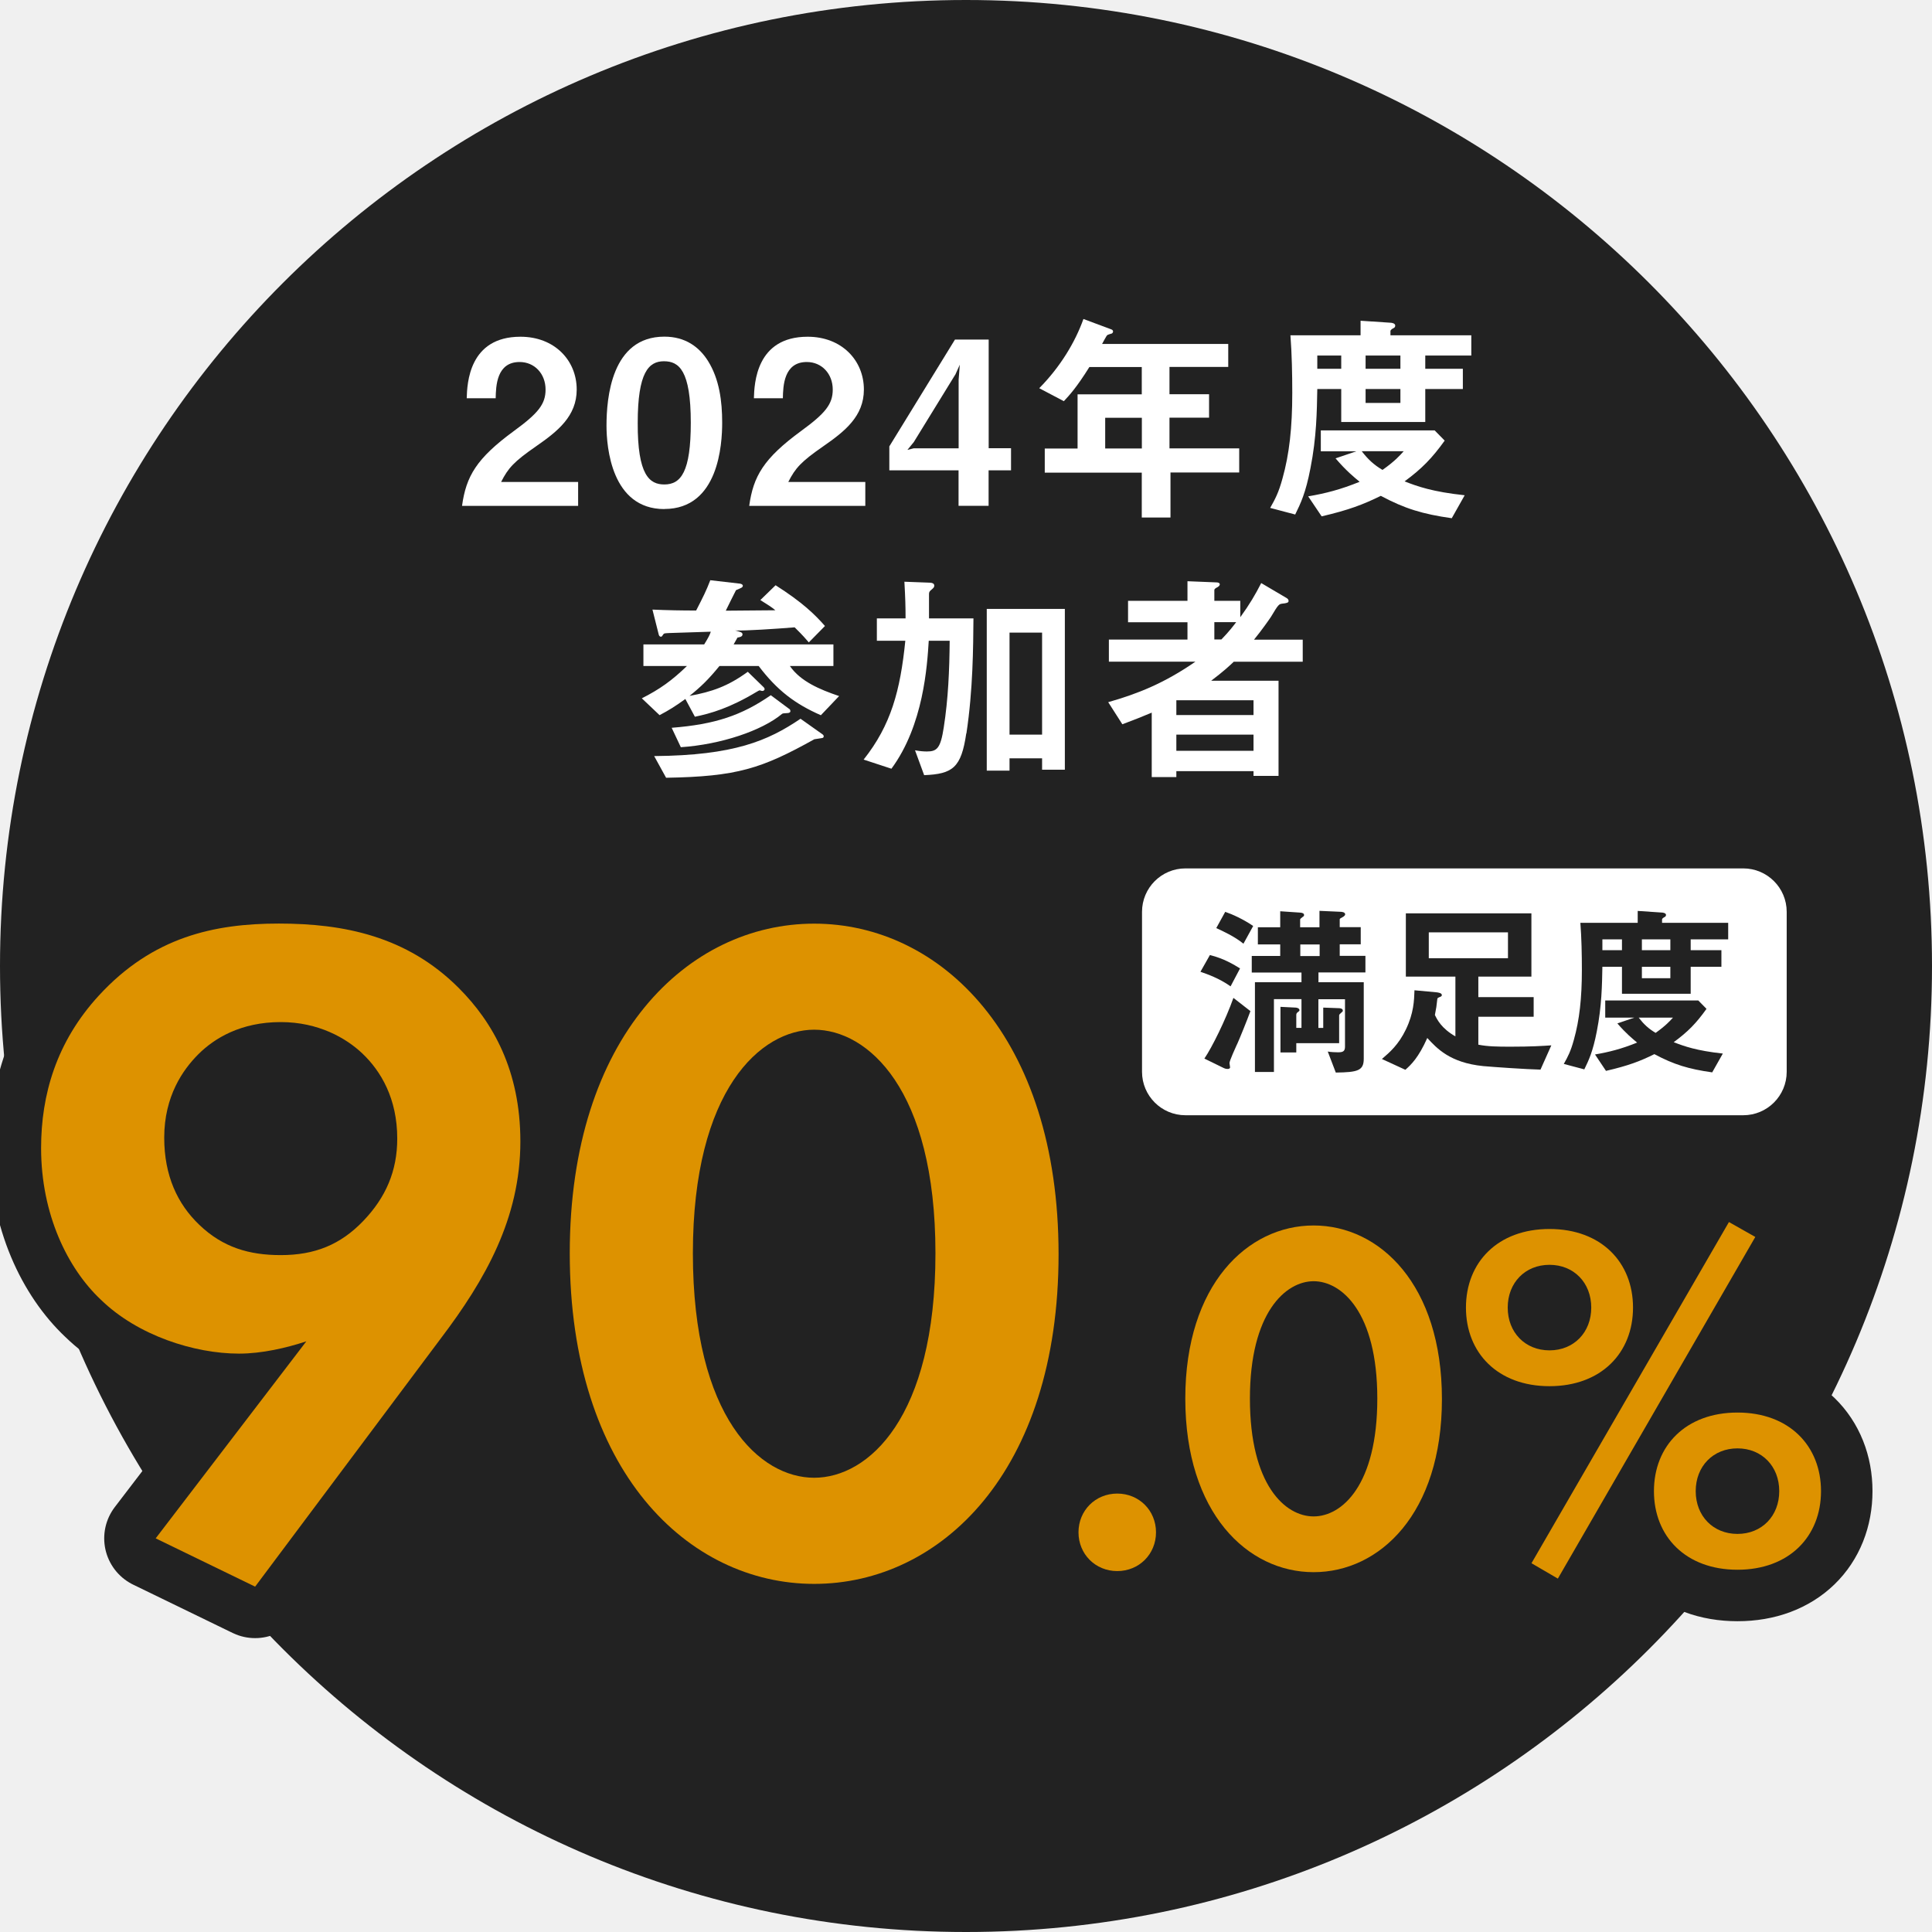
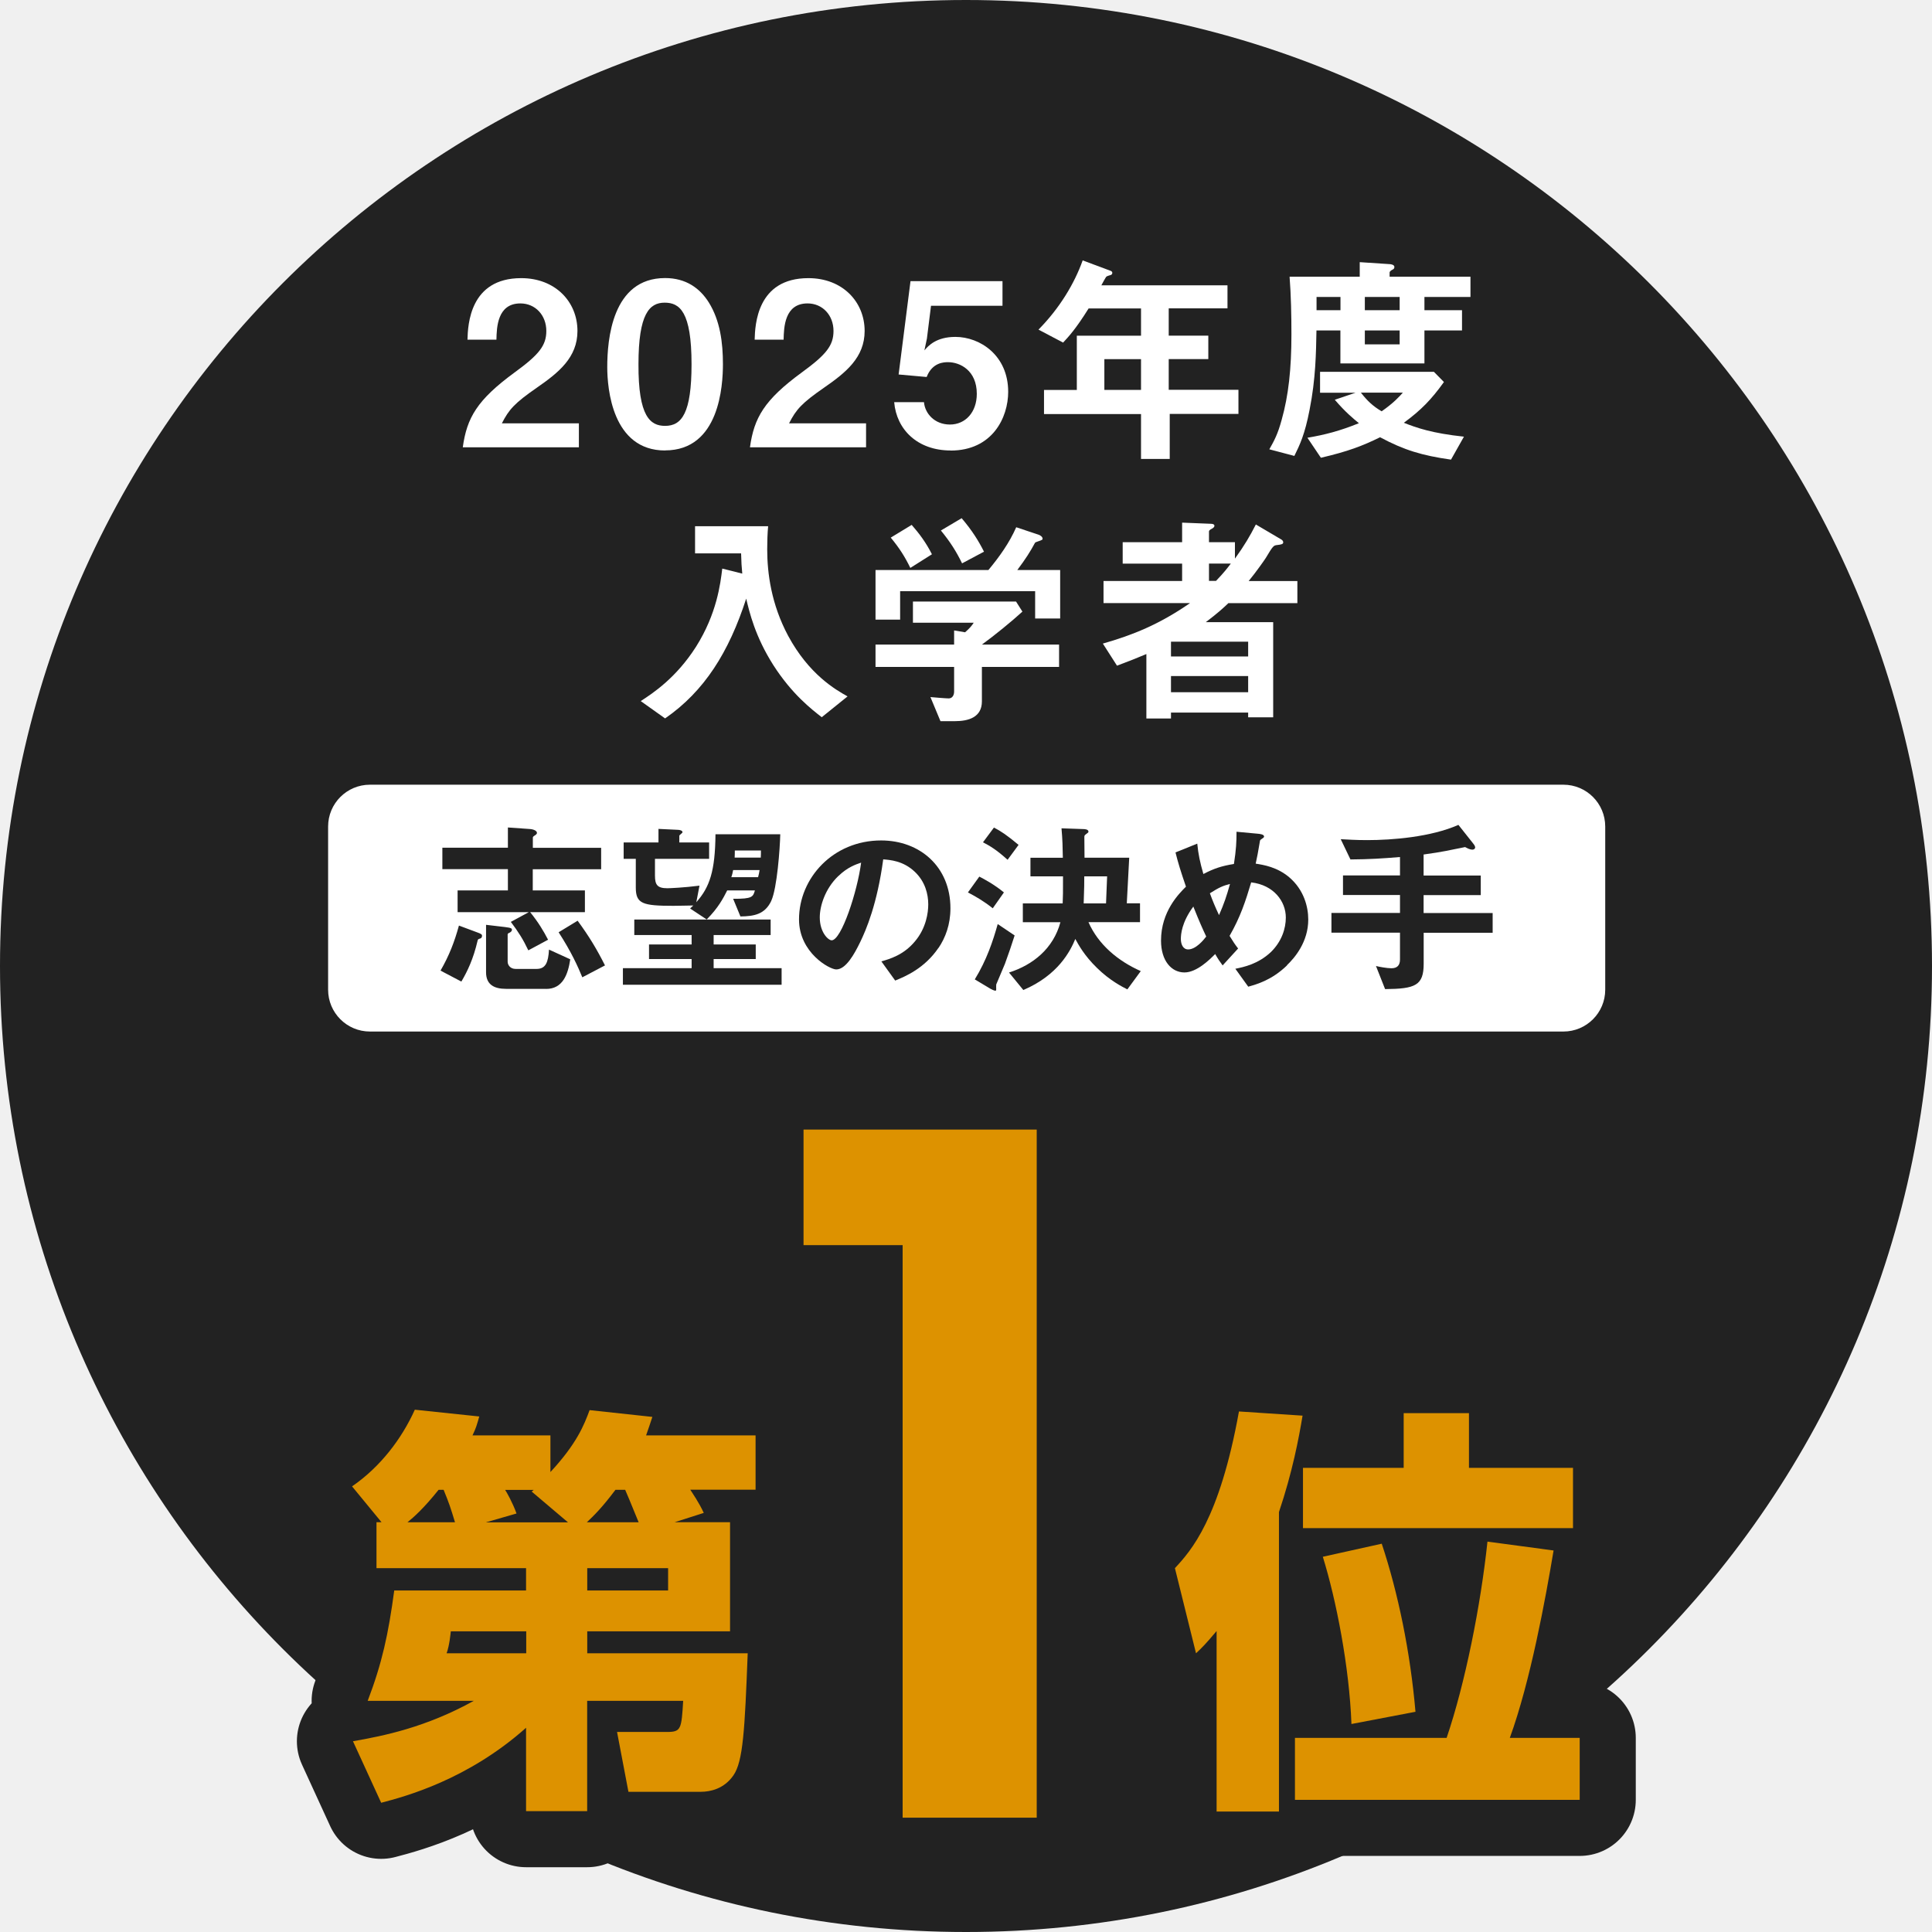
- <svg xmlns="http://www.w3.org/2000/svg" id="_レイヤー_2" viewBox="0 0 230.82 230.82">
-   <defs>
-     <style>.cls-1{fill:#222;}.cls-1,.cls-2,.cls-3{stroke-width:0px;}.cls-4{fill:none;stroke:#222;stroke-linecap:round;stroke-linejoin:round;stroke-width:12.3px;}.cls-2{fill:#dd9200;}.cls-3{fill:#fff;}</style>
-   </defs>
+ <svg xmlns="http://www.w3.org/2000/svg" id="_レイヤー_2" width="230.82" height="230.82" viewBox="0 0 230.82 230.82">
  <g id="_レイヤー_1-2">
-     <circle class="cls-1" cx="115.41" cy="115.41" r="115.41" />
-     <path class="cls-3" d="M55.2,60.44c.49-3.54,1.71-5.66,6.2-8.95,2.91-2.12,3.78-3.21,3.78-4.95,0-1.88-1.31-3.29-3.1-3.29-2.75,0-2.83,2.86-2.86,4.33h-3.46c.05-1.77.27-7.35,6.42-7.35,4.08,0,6.72,2.83,6.72,6.31,0,3.18-2.26,4.98-4.84,6.77-2.67,1.85-3.35,2.61-4.19,4.27h9.2v2.86h-13.88Z" />
-     <path class="cls-3" d="M79.37,60.82c-6.31,0-6.91-7.4-6.91-9.96,0-3.26.57-10.64,6.91-10.64,2.5,0,4.16,1.22,5.22,2.91,1.36,2.18,1.69,4.82,1.69,7.37s-.41,10.31-6.91,10.31ZM79.32,43.16c-1.82,0-3.13,1.33-3.13,7.35-.03,6.28,1.42,7.37,3.18,7.37,1.99,0,3.16-1.52,3.16-7.37,0-6.28-1.42-7.35-3.21-7.35Z" />
-     <path class="cls-3" d="M89.51,60.44c.49-3.54,1.71-5.66,6.2-8.95,2.91-2.12,3.78-3.21,3.78-4.95,0-1.88-1.31-3.29-3.1-3.29-2.75,0-2.83,2.86-2.86,4.33h-3.46c.05-1.77.27-7.35,6.42-7.35,4.08,0,6.72,2.83,6.72,6.31,0,3.18-2.26,4.98-4.84,6.77-2.67,1.85-3.35,2.61-4.19,4.27h9.2v2.86h-13.88Z" />
-     <path class="cls-3" d="M118.11,56.19v4.24h-3.59v-4.24h-8.27v-2.86l7.84-12.76h4.03v12.98h2.67v2.64h-2.67ZM114.12,44.77l-4.95,8.05-.76.93.76-.19h5.36v-8.19l.14-1.8-.54,1.2Z" />
-     <path class="cls-3" d="M139.84,56.47v5.36h-3.43v-5.36h-11.59v-2.88h3.92v-6.48h7.67v-3.26h-6.26c-1.55,2.48-2.39,3.37-3.05,4.08l-2.94-1.55c2.53-2.56,4.3-5.52,5.28-8.27l3.35,1.25c.14.05.19.16.19.24s-.05.19-.14.24c-.08.03-.52.14-.57.22-.05,0-.54.92-.6,1.03h15.07v2.75h-7.02v3.26h4.73v2.8h-4.73v3.67h8.33v2.88h-8.22ZM136.42,49.91h-4.38v3.67h4.38v-3.67Z" />
-     <path class="cls-3" d="M170.28,42.48v1.58h4.49v2.42h-4.49v3.94h-10.04v-3.94h-2.86c-.05,2.64-.08,5.74-.82,9.47-.57,2.97-1.17,4.19-1.82,5.52l-2.99-.79c.6-1.06,1.01-1.82,1.47-3.51.82-2.91,1.17-6.09,1.17-10.23,0-2.23-.05-4.68-.22-6.88h8.38v-1.74l3.62.24c.05,0,.52.05.52.33,0,.22-.11.27-.27.35-.16.08-.3.22-.3.3v.52h9.66v2.42h-5.5ZM173.43,61.91c-3.46-.49-5.6-1.14-8.46-2.67-2.1,1.03-3.81,1.69-7.07,2.45l-1.61-2.39c2.07-.35,3.89-.82,6.15-1.74-.65-.54-1.58-1.28-2.88-2.8l2.48-.84h-4.24v-2.5h13.6l1.2,1.22c-1.5,2.09-2.72,3.35-4.79,4.87,1.52.6,3.35,1.25,7.18,1.66l-1.55,2.75ZM160.24,42.48h-2.86v1.58h2.86v-1.58ZM162.69,53.91c.74.95,1.42,1.61,2.48,2.23,1.47-1.03,2.12-1.77,2.53-2.23h-5.01ZM167.31,42.48h-4.16v1.58h4.16v-1.58ZM167.31,46.48h-4.16v1.66h4.16v-1.66Z" />
-     <path class="cls-3" d="M85.97,79.55c-1.33,1.63-2.23,2.5-3.59,3.59,2.67-.49,4.57-1.14,6.96-2.88l1.82,1.77c.11.08.19.22.19.3,0,.14-.16.22-.25.22-.11,0-.22-.03-.33-.08-.11.03-.19.08-.38.19-3.21,1.93-5.47,2.58-7.37,2.97l-1.14-2.12c-1.2.87-1.99,1.36-3.08,1.93l-2.12-2.01c2.15-1.09,3.59-2.12,5.39-3.86h-5.2v-2.58h7.26c.52-.84.68-1.17.79-1.52l-4.95.16c-.57.03-.62.03-.71.14-.16.24-.19.3-.3.3-.05,0-.19-.03-.25-.22l-.76-3.02c1.82.08,3.46.11,5.22.11.84-1.63,1.22-2.39,1.69-3.62l3.56.41c.19.03.33.14.33.24,0,.16-.14.24-.22.27-.08.05-.41.19-.6.27-.19.35-1.03,2.07-1.22,2.45,1.06,0,4.24-.03,5.93-.05-.54-.44-.87-.63-1.8-1.22l1.82-1.77c3.21,2.04,4.71,3.51,5.9,4.87l-1.93,1.96c-.33-.38-.63-.76-1.69-1.8-2.37.19-5.74.41-7.1.38.62.16.87.22.87.46,0,.3-.41.35-.6.38-.19.35-.27.49-.46.82h11.92v2.58h-5.2c1.25,1.82,3.54,2.8,5.88,3.59l-2.18,2.29c-3.1-1.36-5.22-2.97-7.43-5.88h-4.71ZM78.17,90.33c9.5-.08,13.58-1.82,17.47-4.46l2.61,1.85c.11.08.16.14.16.27,0,.11-.11.19-.22.19-.11.03-.76.11-.9.14-6.31,3.51-9.22,4.46-17.71,4.6l-1.42-2.58ZM80.26,86.95c5.17-.41,8.33-1.47,11.83-3.89l2.12,1.58c.14.08.22.16.22.33s-.22.22-.33.22c-.52.03-.57.03-.68.11-2.39,1.99-7.29,3.65-12.08,3.97l-1.09-2.31Z" />
-     <path class="cls-3" d="M115.44,87.63c-.6,4.08-1.6,4.84-5.03,4.98l-1.09-2.97c.63.11,1.03.14,1.42.14,1.2,0,1.63-.38,2.01-2.86.54-3.43.68-6.88.71-10.37h-2.5c-.19,2.99-.62,10.09-4.46,15.29l-3.32-1.09c3.26-4.11,4.38-8.22,4.98-14.2h-3.4v-2.67h3.43c0-1.36-.03-2.45-.14-4.38l2.94.11c.27,0,.63.05.63.35,0,.19-.08.27-.3.46-.3.24-.33.33-.33.6v2.86h5.31c-.03,3.43-.05,8.52-.84,13.74ZM124.5,91.96v-1.36h-3.89v1.47h-2.72v-19.32h9.33v19.21h-2.72ZM124.5,75.58h-3.89v12.19h3.89v-12.19Z" />
-     <path class="cls-3" d="M147.42,79.04c-.54.52-1.28,1.2-2.72,2.29h8.05v11.37h-2.99v-.57h-9.22v.71h-2.94v-7.7c-1.22.52-1.93.79-3.51,1.39l-1.69-2.64c3.54-1.01,6.69-2.26,10.42-4.84h-10.34v-2.64h9.39v-2.07h-7.1v-2.56h7.1v-2.34l3.48.14c.25,0,.38.11.38.22,0,.19-.16.27-.27.35-.16.08-.38.19-.38.35v1.28h3.1v1.96c1.14-1.58,1.79-2.69,2.5-4.08l3.05,1.8c.08.05.22.16.22.33,0,.22-.22.27-.76.33-.38.05-.46.08-1.33,1.55-.19.3-1.17,1.69-2.04,2.75h5.82v2.64h-8.22ZM149.76,83.66h-9.22v1.77h9.22v-1.77ZM149.76,87.77h-9.22v1.93h9.22v-1.93ZM145.08,74.33v2.07h.84c.95-.98,1.42-1.61,1.77-2.07h-2.61Z" />
-     <path class="cls-4" d="M18.6,183.79l18-23.54c-2.38.79-5.32,1.47-8.04,1.47-5.32,0-12.11-2.15-16.52-6.45-3.96-3.73-7.13-10.19-7.13-18.11,0-6.34,1.81-12.68,6.9-18.22,6.45-7.02,13.81-8.6,21.5-8.6s15.28,1.47,21.5,7.7c4.07,4.07,7.36,9.85,7.36,18.33,0,9.17-4.19,16.52-9.51,23.54l-22.18,29.65-11.88-5.77ZM23.69,125.96c-1.81,1.81-4.07,4.98-4.07,9.96,0,4.53,1.58,7.92,4.19,10.41,2.83,2.72,6,3.62,9.73,3.62,4.07,0,7.13-1.24,9.85-4.07,2.72-2.83,4.07-6,4.07-9.85,0-4.75-1.92-8.04-4.19-10.19-1.92-1.81-5.21-3.73-9.73-3.73-4.75,0-7.92,1.92-9.85,3.85Z" />
-     <path class="cls-4" d="M68.07,149.73c0-25.92,14.15-39.38,29.2-39.38s29.2,13.47,29.2,39.5-14.15,39.38-29.2,39.38-29.2-13.47-29.2-39.5ZM82.78,149.73c0,19.69,8.04,26.82,14.49,26.82s14.49-7.13,14.49-26.82-8.15-26.71-14.49-26.71-14.49,7.13-14.49,26.71Z" />
-     <path class="cls-4" d="M133.48,178.44c2.61,0,4.63,2.02,4.63,4.63s-2.02,4.63-4.63,4.63-4.63-2.02-4.63-4.63,2.02-4.63,4.63-4.63Z" />
-     <path class="cls-4" d="M141.61,167.09c0-13.61,7.43-20.68,15.33-20.68s15.33,7.07,15.33,20.74-7.43,20.68-15.33,20.68-15.33-7.07-15.33-20.74ZM149.33,167.09c0,10.34,4.22,14.08,7.61,14.08s7.61-3.74,7.61-14.08-4.28-14.02-7.61-14.02-7.61,3.74-7.61,14.02Z" />
-     <path class="cls-4" d="M195.1,156.22c0,5.41-3.8,9.39-9.98,9.39s-9.98-3.98-9.98-9.39,3.8-9.39,9.98-9.39,9.98,3.98,9.98,9.39ZM190.11,156.22c0-2.97-2.08-5.11-4.99-5.11s-4.99,2.14-4.99,5.11,2.08,5.11,4.99,5.11,4.99-2.14,4.99-5.11ZM206.56,146l3.15,1.78-23.59,40.82-3.15-1.84,23.59-40.76ZM217.56,178.15c0,5.41-3.8,9.39-9.98,9.39s-9.98-3.98-9.98-9.39,3.8-9.39,9.98-9.39,9.98,3.98,9.98,9.39ZM212.57,178.15c0-2.97-2.08-5.11-4.99-5.11s-4.99,2.14-4.99,5.11,2.08,5.11,4.99,5.11,4.99-2.14,4.99-5.11Z" />
-     <path class="cls-2" d="M18.6,183.79l18-23.54c-2.38.79-5.32,1.47-8.04,1.47-5.32,0-12.11-2.15-16.52-6.45-3.96-3.73-7.13-10.19-7.13-18.11,0-6.34,1.81-12.68,6.9-18.22,6.45-7.02,13.81-8.6,21.5-8.6s15.28,1.47,21.5,7.7c4.07,4.07,7.36,9.85,7.36,18.33,0,9.17-4.19,16.52-9.51,23.54l-22.18,29.65-11.88-5.77ZM23.69,125.96c-1.81,1.81-4.07,4.98-4.07,9.96,0,4.53,1.58,7.92,4.19,10.41,2.83,2.72,6,3.62,9.73,3.62,4.07,0,7.13-1.24,9.85-4.07,2.72-2.83,4.07-6,4.07-9.85,0-4.75-1.92-8.04-4.19-10.19-1.92-1.81-5.21-3.73-9.73-3.73-4.75,0-7.92,1.92-9.85,3.85Z" />
-     <path class="cls-2" d="M68.07,149.73c0-25.92,14.15-39.38,29.2-39.38s29.2,13.47,29.2,39.5-14.15,39.38-29.2,39.38-29.2-13.47-29.2-39.5ZM82.78,149.73c0,19.69,8.04,26.82,14.49,26.82s14.49-7.13,14.49-26.82-8.15-26.71-14.49-26.71-14.49,7.13-14.49,26.71Z" />
-     <path class="cls-2" d="M133.48,178.44c2.61,0,4.63,2.02,4.63,4.63s-2.02,4.63-4.63,4.63-4.63-2.02-4.63-4.63,2.02-4.63,4.63-4.63Z" />
-     <path class="cls-2" d="M141.61,167.09c0-13.61,7.43-20.68,15.33-20.68s15.33,7.07,15.33,20.74-7.43,20.68-15.33,20.68-15.33-7.07-15.33-20.74ZM149.33,167.09c0,10.34,4.22,14.08,7.61,14.08s7.61-3.74,7.61-14.08-4.28-14.02-7.61-14.02-7.61,3.74-7.61,14.02Z" />
-     <path class="cls-2" d="M195.1,156.22c0,5.41-3.8,9.39-9.98,9.39s-9.98-3.98-9.98-9.39,3.8-9.39,9.98-9.39,9.98,3.98,9.98,9.39ZM190.11,156.22c0-2.97-2.08-5.11-4.99-5.11s-4.99,2.14-4.99,5.11,2.08,5.11,4.99,5.11,4.99-2.14,4.99-5.11ZM206.56,146l3.15,1.78-23.59,40.82-3.15-1.84,23.59-40.76ZM217.56,178.15c0,5.41-3.8,9.39-9.98,9.39s-9.98-3.98-9.98-9.39,3.8-9.39,9.98-9.39,9.98,3.98,9.98,9.39ZM212.57,178.15c0-2.97-2.08-5.11-4.99-5.11s-4.99,2.14-4.99,5.11,2.08,5.11,4.99,5.11,4.99-2.14,4.99-5.11Z" />
-     <rect class="cls-3" x="136.44" y="103.75" width="77.02" height="29.49" rx="5.19" ry="5.19" />
-     <path class="cls-1" d="M147.02,117.84c-1.36-.96-2.76-1.45-3.6-1.74l1.13-2c1.69.42,2.89,1.16,3.6,1.6l-1.13,2.14ZM147.78,124.78c-.18.4-.89,1.96-.89,2.22,0,.07.07.44.07.51,0,.16-.16.2-.29.2-.09,0-.24,0-.47-.11l-2.31-1.13c.91-1.33,2.54-4.63,3.47-7.25l2.03,1.58c-.36,1-1.31,3.34-1.6,3.98ZM148.56,112.75c-1.05-.87-2.54-1.54-3.25-1.87l1.07-1.94c.85.29,2.14.87,3.34,1.69l-1.16,2.11ZM157.52,116.19v1.16h5.41v9.14c0,1.42-.71,1.62-3.34,1.65l-.96-2.51c.36.07.96.09,1.22.09.56,0,.84-.09.84-.67v-5.67h-3.18v3.43h.58v-2.43l1.89.07c.13,0,.45.04.45.29,0,.09-.04.13-.11.18-.25.22-.33.29-.33.4v3.31h-5.12v1.11h-1.89v-5.45l1.82.09c.11,0,.45.07.45.31,0,.07-.02.11-.18.22-.07.04-.2.16-.2.31v1.58h.62v-3.43h-3.29v8.7h-2.27v-10.72h5.56v-1.16h-5.94v-1.98h3.4v-1.38h-2.67v-2.05h2.67v-1.91l2.36.16c.29.02.49.09.49.29,0,.11-.07.18-.16.22-.09.09-.31.22-.31.31v.93h2.31v-1.96l2.45.11c.22,0,.62.04.62.31,0,.11-.11.2-.2.27-.4.22-.45.24-.45.33v.93h2.51v2.05h-2.51v1.38h3.07v1.98h-5.63ZM157.66,112.84h-2.31v1.38h2.31v-1.38Z" />
-     <path class="cls-1" d="M184.05,127.79c-1.71-.04-5.61-.31-6.83-.42-4.03-.4-5.58-2.16-6.7-3.36-1.05,2.36-1.94,3.2-2.62,3.8l-2.8-1.29c.93-.8,1.98-1.69,2.87-3.54.93-1.94.98-3.43,1.02-4.67l2.6.24c.18.02.67.07.67.33,0,.11-.07.16-.16.2-.33.13-.36.16-.38.27-.09.87-.13,1.09-.29,1.91.27.56.78,1.6,2.45,2.56v-7.14h-5.92v-7.56h15v7.56h-6.34v2.45h6.61v2.34h-6.61v3.34c1.11.22,2.27.24,3.83.24,2.54,0,3.85-.09,4.89-.16l-1.29,2.89ZM180.16,111.39h-9.46v3.09h9.46v-3.09Z" />
-     <path class="cls-1" d="M201.99,112.23v1.29h3.67v1.98h-3.67v3.23h-8.21v-3.23h-2.34c-.04,2.16-.07,4.69-.67,7.74-.47,2.42-.96,3.43-1.49,4.52l-2.45-.65c.49-.87.82-1.49,1.2-2.87.67-2.38.96-4.98.96-8.36,0-1.82-.04-3.83-.18-5.63h6.85v-1.42l2.96.2s.42.04.42.27c0,.18-.09.22-.22.29-.13.07-.25.18-.25.24v.42h7.9v1.98h-4.49ZM204.57,128.12c-2.83-.4-4.58-.93-6.92-2.18-1.71.85-3.11,1.38-5.78,2l-1.31-1.96c1.69-.29,3.18-.67,5.03-1.42-.53-.45-1.29-1.05-2.36-2.29l2.02-.69h-3.47v-2.05h11.12l.98,1c-1.22,1.71-2.22,2.74-3.92,3.98,1.25.49,2.74,1.02,5.87,1.36l-1.27,2.25ZM193.78,112.23h-2.34v1.29h2.34v-1.29ZM195.78,121.58c.6.78,1.16,1.31,2.02,1.82,1.2-.85,1.74-1.45,2.07-1.82h-4.09ZM199.56,112.23h-3.4v1.29h3.4v-1.29ZM199.56,115.51h-3.4v1.36h3.4v-1.36Z" />
+     <circle cx="115.41" cy="115.41" r="115.41" fill="#222" />
+     <path d="M55.29,53.44c.49-3.54,1.71-5.66,6.2-8.95,2.91-2.12,3.78-3.21,3.78-4.95,0-1.88-1.31-3.29-3.1-3.29-2.75,0-2.83,2.86-2.86,4.33h-3.46c.05-1.77.27-7.35,6.42-7.35,4.08,0,6.72,2.83,6.72,6.31,0,3.18-2.26,4.98-4.84,6.77-2.67,1.85-3.35,2.61-4.19,4.27h9.2v2.86h-13.88Z" fill="#fff" />
+     <path d="M79.46,53.82c-6.31,0-6.91-7.4-6.91-9.96,0-3.26.57-10.64,6.91-10.64,2.5,0,4.16,1.22,5.22,2.91,1.36,2.18,1.69,4.82,1.69,7.37s-.41,10.31-6.91,10.31ZM79.41,36.16c-1.82,0-3.13,1.33-3.13,7.35-.03,6.28,1.42,7.37,3.18,7.37,1.99,0,3.16-1.52,3.16-7.37,0-6.28-1.42-7.35-3.21-7.35Z" fill="#fff" />
+     <path d="M89.6,53.44c.49-3.54,1.71-5.66,6.2-8.95,2.91-2.12,3.78-3.21,3.78-4.95,0-1.88-1.31-3.29-3.1-3.29-2.75,0-2.83,2.86-2.86,4.33h-3.46c.05-1.77.27-7.35,6.42-7.35,4.08,0,6.72,2.83,6.72,6.31,0,3.18-2.26,4.98-4.84,6.77-2.67,1.85-3.35,2.61-4.19,4.27h9.2v2.86h-13.88Z" fill="#fff" />
+     <path d="M113.58,53.82c-3.97,0-6.47-2.5-6.75-5.77h3.56c.11,1.33,1.25,2.67,3.1,2.67s3.21-1.47,3.21-3.67c0-2.8-2.01-3.78-3.43-3.78-.44,0-1.88,0-2.56,1.77l-3.35-.3,1.42-11.15h10.99v2.94h-8.54l-.49,3.92-.3,1.41c.46-.54,1.41-1.61,3.7-1.61,2.94,0,6.31,2.2,6.31,6.56,0,3.07-1.88,7.02-6.88,7.02Z" fill="#fff" />
+     <path d="M139.75,49.47v5.36h-3.43v-5.36h-11.59v-2.88h3.92v-6.48h7.67v-3.26h-6.26c-1.55,2.48-2.39,3.37-3.05,4.08l-2.94-1.55c2.53-2.56,4.3-5.52,5.28-8.27l3.35,1.25c.14.05.19.16.19.24s-.05.19-.14.24c-.08.03-.52.14-.57.22-.05,0-.54.92-.6,1.03h15.07v2.75h-7.02v3.26h4.73v2.8h-4.73v3.67h8.33v2.88h-8.22ZM136.32,42.91h-4.38v3.67h4.38v-3.67Z" fill="#fff" />
+     <path d="M170.18,35.48v1.58h4.49v2.42h-4.49v3.94h-10.04v-3.94h-2.86c-.05,2.64-.08,5.74-.82,9.47-.57,2.97-1.17,4.19-1.82,5.52l-2.99-.79c.6-1.06,1.01-1.82,1.47-3.51.82-2.91,1.17-6.09,1.17-10.23,0-2.23-.05-4.68-.22-6.88h8.38v-1.74l3.62.24c.05,0,.52.05.52.33,0,.22-.11.27-.27.35-.16.08-.3.22-.3.3v.52h9.66v2.42h-5.5ZM173.34,54.91c-3.46-.49-5.6-1.14-8.46-2.67-2.1,1.03-3.81,1.69-7.07,2.45l-1.61-2.39c2.07-.35,3.89-.82,6.15-1.74-.65-.54-1.58-1.28-2.88-2.8l2.48-.84h-4.24v-2.5h13.6l1.2,1.22c-1.5,2.09-2.72,3.35-4.79,4.87,1.52.6,3.35,1.25,7.18,1.66l-1.55,2.75ZM160.15,35.48h-2.86v1.58h2.86v-1.58ZM162.59,46.91c.74.95,1.42,1.61,2.48,2.23,1.47-1.03,2.12-1.77,2.53-2.23h-5.01ZM167.22,35.48h-4.16v1.58h4.16v-1.58ZM167.22,39.48h-4.16v1.66h4.16v-1.66Z" fill="#fff" />
+     <path d="M98.18,85.69c-1.22-.95-3.56-2.75-5.79-6.23-2.18-3.43-2.86-6.34-3.24-7.94-2.07,6.39-4.98,11.05-9.69,14.31l-2.91-2.07c1.47-.95,4.24-2.78,6.61-6.5,2.48-3.94,2.91-7.51,3.13-9.33l2.39.6c-.08-.82-.11-1.33-.14-2.42h-5.5v-3.24h8.73c-.08.84-.11,1.88-.11,2.75,0,2.88.49,6.58,2.5,10.34,2.48,4.6,5.63,6.42,7.1,7.24l-3.1,2.5Z" fill="#fff" />
+     <path d="M123.67,73.89v-3.26h-16.13v3.4h-2.94v-5.93h13.49c1.31-1.58,2.5-3.24,3.32-5.11l2.69.9c.16.05.46.24.46.46,0,.11-.05.14-.11.16-.08.08-.68.22-.79.33-.57,1.06-1.12,1.93-2.12,3.26h5.12v5.79h-2.99ZM117.31,79.68v4.11c0,1.9-1.58,2.37-3.24,2.37h-1.71l-1.2-2.88c.33.03,1.85.16,2.18.16.46,0,.65-.41.65-.82v-2.94h-9.39v-2.67h9.39v-1.69l1.31.22c.6-.52.82-.82,1.03-1.14h-7.26v-2.53h12.32l.76,1.2c-1.22,1.12-3.37,2.88-4.84,3.94h9.22v2.67h-9.22ZM108.76,67.85c-.65-1.33-1.28-2.34-2.34-3.62l2.5-1.52c.9,1.03,1.69,2.07,2.42,3.51l-2.58,1.63ZM114.94,67.3c-.68-1.39-1.39-2.53-2.53-3.92l2.48-1.47c1.28,1.5,2.04,2.75,2.67,4l-2.61,1.39Z" fill="#fff" />
+     <path d="M146.78,72.04c-.54.52-1.28,1.2-2.72,2.29h8.05v11.37h-2.99v-.57h-9.22v.71h-2.94v-7.7c-1.22.52-1.93.79-3.51,1.39l-1.69-2.64c3.54-1.01,6.69-2.26,10.42-4.84h-10.34v-2.64h9.39v-2.07h-7.1v-2.56h7.1v-2.34l3.48.14c.25,0,.38.11.38.22,0,.19-.16.27-.27.35-.16.08-.38.19-.38.35v1.28h3.1v1.96c1.14-1.58,1.79-2.69,2.5-4.08l3.05,1.8c.08.05.22.16.22.33,0,.22-.22.27-.76.33-.38.05-.46.08-1.33,1.55-.19.3-1.17,1.69-2.04,2.75h5.82v2.64h-8.22ZM149.12,76.66h-9.22v1.77h9.22v-1.77ZM149.12,80.77h-9.22v1.93h9.22v-1.93ZM144.44,67.33v2.07h.84c.95-.98,1.42-1.61,1.77-2.07h-2.61Z" fill="#fff" />
+     <path d="M87.22,181.87v13.03h-17.06v2.62h19.17c-.35,9.16-.55,12.93-1.71,14.59-1.11,1.61-2.77,1.96-3.88,1.96h-8.66l-1.36-7.15h5.99c1.66,0,1.71-.35,1.91-3.72h-11.47v13.18h-7.3v-9.96c-6.95,6.19-14.39,8.2-17.31,8.96l-3.37-7.35c3.72-.65,8.71-1.66,14.44-4.83h-12.68c1.71-4.48,2.47-7.95,3.17-13.18h15.75v-2.67h-17.87v-5.49h.6l-3.52-4.28c3.37-2.31,5.94-5.69,7.5-9.16l7.7.81c-.3,1.06-.4,1.41-.81,2.26h9.31v4.38c3.17-3.42,4.03-5.64,4.68-7.4l7.5.81c-.3.96-.45,1.31-.75,2.21h13.08v6.49h-7.8c.25.4,1.06,1.56,1.61,2.77l-3.47,1.11h6.59ZM54.36,181.87c-.55-1.81-.7-2.26-1.36-3.88h-.6c-1.81,2.26-2.97,3.27-3.72,3.88h5.69ZM53.86,194.9c-.05.4-.15,1.61-.5,2.62h9.51v-2.62h-9.01ZM67.85,181.87l-4.33-3.67.25-.2h-3.42c.2.3.91,1.56,1.36,2.82l-3.67,1.06h9.81ZM76.3,181.87c-1.06-2.62-1.31-3.17-1.61-3.88h-1.16c-1.66,2.21-2.62,3.12-3.42,3.88h6.19ZM79.82,190.02v-2.67h-9.66v2.67h9.66Z" fill="none" stroke="#222" stroke-linecap="round" stroke-linejoin="round" stroke-width="13.4" />
+     <path d="M107.83,148.76h-11.83v-13.81h27.86v82.21h-16.02v-68.41Z" fill="none" stroke="#222" stroke-linecap="round" stroke-linejoin="round" stroke-width="13.4" />
+     <path d="M145.36,194.85c-1.31,1.56-1.76,2.01-2.47,2.67l-2.52-10.17c1.91-2.06,5.33-5.84,7.65-18.72l7.6.5c-.45,2.72-1.21,6.74-2.82,11.52v35.78h-7.45v-21.59ZM172.83,207.63c2.21-6.49,4.08-15.85,4.88-23.45l7.9,1.06c-.96,5.74-2.77,15.65-5.23,22.39h8.35v7.4h-34.02v-7.4h18.12ZM167.7,168.83h7.8v6.54h12.43v7.2h-32.26v-7.2h12.03v-6.54ZM161.46,205.97c-.25-6.79-1.81-14.8-3.42-19.98l7.04-1.56c1.96,5.89,3.42,12.98,4.03,20.08l-7.65,1.46Z" fill="none" stroke="#222" stroke-linecap="round" stroke-linejoin="round" stroke-width="13.4" />
+     <path d="M87.22,181.87v13.03h-17.06v2.62h19.17c-.35,9.16-.55,12.93-1.71,14.59-1.11,1.61-2.77,1.96-3.88,1.96h-8.66l-1.36-7.15h5.99c1.66,0,1.71-.35,1.91-3.72h-11.47v13.18h-7.3v-9.96c-6.95,6.19-14.39,8.2-17.31,8.96l-3.37-7.35c3.72-.65,8.71-1.66,14.44-4.83h-12.68c1.71-4.48,2.47-7.95,3.17-13.18h15.75v-2.67h-17.87v-5.49h.6l-3.52-4.28c3.37-2.31,5.94-5.69,7.5-9.16l7.7.81c-.3,1.06-.4,1.41-.81,2.26h9.31v4.38c3.17-3.42,4.03-5.64,4.68-7.4l7.5.81c-.3.96-.45,1.31-.75,2.21h13.08v6.49h-7.8c.25.4,1.06,1.56,1.61,2.77l-3.47,1.11h6.59ZM54.36,181.87c-.55-1.81-.7-2.26-1.36-3.88h-.6c-1.81,2.26-2.97,3.27-3.72,3.88h5.69ZM53.86,194.9c-.05.4-.15,1.61-.5,2.62h9.51v-2.62h-9.01ZM67.85,181.87l-4.33-3.67.25-.2h-3.42c.2.3.91,1.56,1.36,2.82l-3.67,1.06h9.81ZM76.3,181.87c-1.06-2.62-1.31-3.17-1.61-3.88h-1.16c-1.66,2.21-2.62,3.12-3.42,3.88h6.19ZM79.82,190.02v-2.67h-9.66v2.67h9.66Z" fill="#dd9200" />
+     <path d="M107.83,148.76h-11.83v-13.81h27.86v82.21h-16.02v-68.41Z" fill="#dd9200" />
+     <path d="M145.36,194.85c-1.31,1.56-1.76,2.01-2.47,2.67l-2.52-10.17c1.91-2.06,5.33-5.84,7.65-18.72l7.6.5c-.45,2.72-1.21,6.74-2.82,11.52v35.78h-7.45v-21.59ZM172.83,207.63c2.21-6.49,4.08-15.85,4.88-23.45l7.9,1.06c-.96,5.74-2.77,15.65-5.23,22.39h8.35v7.4h-34.02v-7.4h18.12ZM167.7,168.83h7.8v6.54h12.43v7.2h-32.26v-7.2h12.03v-6.54ZM161.46,205.97c-.25-6.79-1.81-14.8-3.42-19.98l7.04-1.56c1.96,5.89,3.42,12.98,4.03,20.08l-7.65,1.46Z" fill="#dd9200" />
+     <rect x="39.2" y="93.75" width="152.58" height="29.49" rx="5" ry="5" fill="#fff" />
+     <path d="M57.42,112.11c-.29.09-.31.09-.36.27-.51,2.2-1.22,3.67-1.94,4.89l-2.49-1.31c1.05-1.82,1.67-3.45,2.2-5.38l2.2.82c.45.16.56.24.56.4,0,.22-.13.29-.18.31ZM63.65,103.84v2.54h6.23v2.6h-6.54c.96,1.18,1.6,2.25,2.14,3.29l-2.36,1.27c-.6-1.27-1.18-2.2-2.09-3.4l2.14-1.16h-8.5v-2.6h6.01v-2.54h-7.83v-2.56h7.83v-2.42l2.56.18c.47.02.91.2.91.47,0,.11-.09.18-.16.24-.31.2-.33.22-.33.36v1.18h8.16v2.56h-8.16ZM65.23,118.14h-4.78c-1.42,0-2.38-.51-2.38-1.98v-5.67l2.29.27c.8.09.8.2.8.33,0,.16-.13.24-.22.31-.2.09-.29.13-.29.24v3.25c0,.4.31.87.96.87h2.49c1.11,0,1.4-.8,1.49-2.31l2.54,1.16c-.27,1.8-.89,3.54-2.89,3.54ZM69.57,116.76c-.53-1.29-1.31-3.03-2.83-5.38l2.27-1.38c1.4,1.91,2.29,3.4,3.27,5.34l-2.71,1.42Z" fill="#222" />
+     <path d="M74.42,117.65v-1.98h8.21v-1.09h-5.09v-1.74h5.09v-1.13h-6.85v-1.85h16.29v1.85h-6.81v1.13h5.03v1.74h-5.03v1.09h8.12v1.98h-18.96ZM92.15,107.62c-.76,1.62-2.05,1.85-3.69,1.87l-.87-2.11c2.31.02,2.38-.24,2.6-1h-3.31c-.47.93-1.07,2.09-2.45,3.47l-1.98-1.31c.2-.18.29-.27.38-.36-.4,0-1.58.04-2.38.04-3.67,0-4.49-.24-4.49-2.18v-3.43h-1.45v-1.96h4.16v-1.62l2.31.11c.2,0,.56.07.56.29,0,.09-.38.33-.38.42v.8h3.56v1.96h-6.47v2c0,1.11.29,1.51,1.49,1.51.25,0,1.98-.07,3.83-.31l-.38,1.98c1.6-1.8,2.25-3.72,2.29-8.12h7.74c-.04,1.71-.38,6.43-1.07,7.94ZM87.59,103.95c-.07.33-.11.56-.22.85h3.2c.11-.38.11-.49.18-.85h-3.16ZM87.79,101.61c0,.27,0,.47-.02.85h3.12c.02-.33.02-.53.02-.85h-3.11Z" fill="#222" />
+     <path d="M112.13,113.23c-1.67,2.47-3.98,3.43-5.18,3.92l-1.65-2.29c1-.29,2.65-.76,4-2.38,1.36-1.6,1.6-3.45,1.6-4.43,0-1.22-.36-2.71-1.6-3.89-1.4-1.33-2.96-1.42-3.78-1.49-.71,5.29-2.03,8.41-2.76,9.9-.67,1.38-1.69,3.25-2.85,3.25-.8,0-4.45-2-4.45-5.98,0-4.94,4.07-9.43,9.81-9.43,4.63,0,8.28,3.14,8.28,8.1,0,1.96-.6,3.52-1.42,4.74ZM100.16,104.66c-1.58,1.51-2.22,3.58-2.22,4.94,0,1.8,1.02,2.74,1.42,2.74,1.16,0,3.07-5.81,3.52-9.28-.65.22-1.65.56-2.71,1.6Z" fill="#222" />
+     <path d="M118.6,108.51c-1.09-.87-2.07-1.42-2.96-1.89l1.36-1.89c.6.31,1.74.91,2.94,1.89l-1.33,1.89ZM120.04,115.2c-.16.4-1,2.36-1.02,2.42-.02.09,0,.47,0,.56,0,.16-.04.18-.11.18-.16,0-.51-.2-.56-.22l-1.89-1.13c1.42-2.31,2.18-4.61,2.74-6.61l2.02,1.36c-.36,1.13-.69,2.11-1.18,3.45ZM120.38,102.72c-1.31-1.18-2.09-1.65-2.94-2.09l1.31-1.76c.84.44,1.53.89,2.94,2.07l-1.31,1.78ZM134.7,118.21c-.65-.33-2.11-1.07-3.63-2.56-1.54-1.49-2.25-2.83-2.6-3.47-.6,1.45-2.05,4.32-6.21,6.1l-1.71-2.09c2.85-.91,5.29-2.85,6.14-6.01h-4.49v-2.25h4.76c.04-.93.04-1.18.04-3.23h-3.89v-2.22h3.87c-.02-1.29-.04-2.16-.16-3.52l2.58.09c.24,0,.64.04.64.31,0,.09-.09.16-.16.2-.29.22-.33.24-.33.44,0,.33.02,2.07.02,2.47h5.34l-.29,5.45h1.58v2.25h-6.16c1.18,2.69,3.54,4.65,6.25,5.85l-1.6,2.18ZM129.54,104.7c0,.91,0,1.13-.07,3.23h2.67l.13-3.23h-2.74Z" fill="#222" />
+     <path d="M153.76,115.34c-1.82,1.76-3.6,2.25-4.63,2.54l-1.54-2.14c1-.2,2.71-.56,4.23-1.98,1.31-1.27,1.8-2.83,1.8-4.14,0-1.94-1.45-3.89-4.14-4.2-.67,2.25-1.29,4.14-2.58,6.39.42.69.64,1.02,1.02,1.51l-1.85,2.02c-.33-.44-.56-.78-.89-1.36-.64.65-2.2,2.2-3.67,2.2-1.56,0-2.8-1.4-2.8-3.8,0-3.49,2.14-5.61,2.98-6.45-.62-1.8-.96-2.91-1.25-4.09l2.6-1.05c.13,1.33.33,2.22.73,3.63,1.29-.67,2.18-.96,3.65-1.2.27-1.74.31-2.65.31-3.85l2.58.24c.2.02.71.07.71.33,0,.11-.09.16-.31.31-.07.04-.18.13-.18.22-.27,1.56-.29,1.71-.51,2.71.98.16,2.56.4,4.03,1.65,1.71,1.47,2.25,3.47,2.25,5.03,0,2.65-1.58,4.54-2.56,5.47ZM142.57,108.31c-1.4,1.89-1.49,3.34-1.49,3.87,0,.65.27,1.25.87,1.25.93,0,1.85-1.13,2.16-1.54-.47-1-.82-1.78-1.54-3.58ZM144.55,106.73c.31.85.64,1.65,1.09,2.6.6-1.36.91-2.29,1.31-3.72-.8.2-1.29.4-2.4,1.11Z" fill="#222" />
+     <path d="M170.09,111.42v3.72c0,2.6-1,3-4.61,3.03l-1.09-2.76c.36.09,1.29.27,1.85.27.69,0,1.02-.36,1.02-1.05v-3.2h-8.19v-2.36h8.19v-2.14h-6.81v-2.34h6.81v-2.2c-2.16.18-3.63.27-5.92.29l-1.16-2.42c.82.04,1.74.11,3.16.11,2.98,0,7.59-.36,10.9-1.82l1.76,2.22c.07.09.24.29.24.47,0,.16-.16.27-.31.27-.36,0-.67-.2-.89-.31-.36.07-.84.18-1.09.22-.47.09-1.58.36-3.87.67v2.51h6.83v2.34h-6.83v2.14h8.25v2.36h-8.25Z" fill="#222" />
  </g>
</svg>
